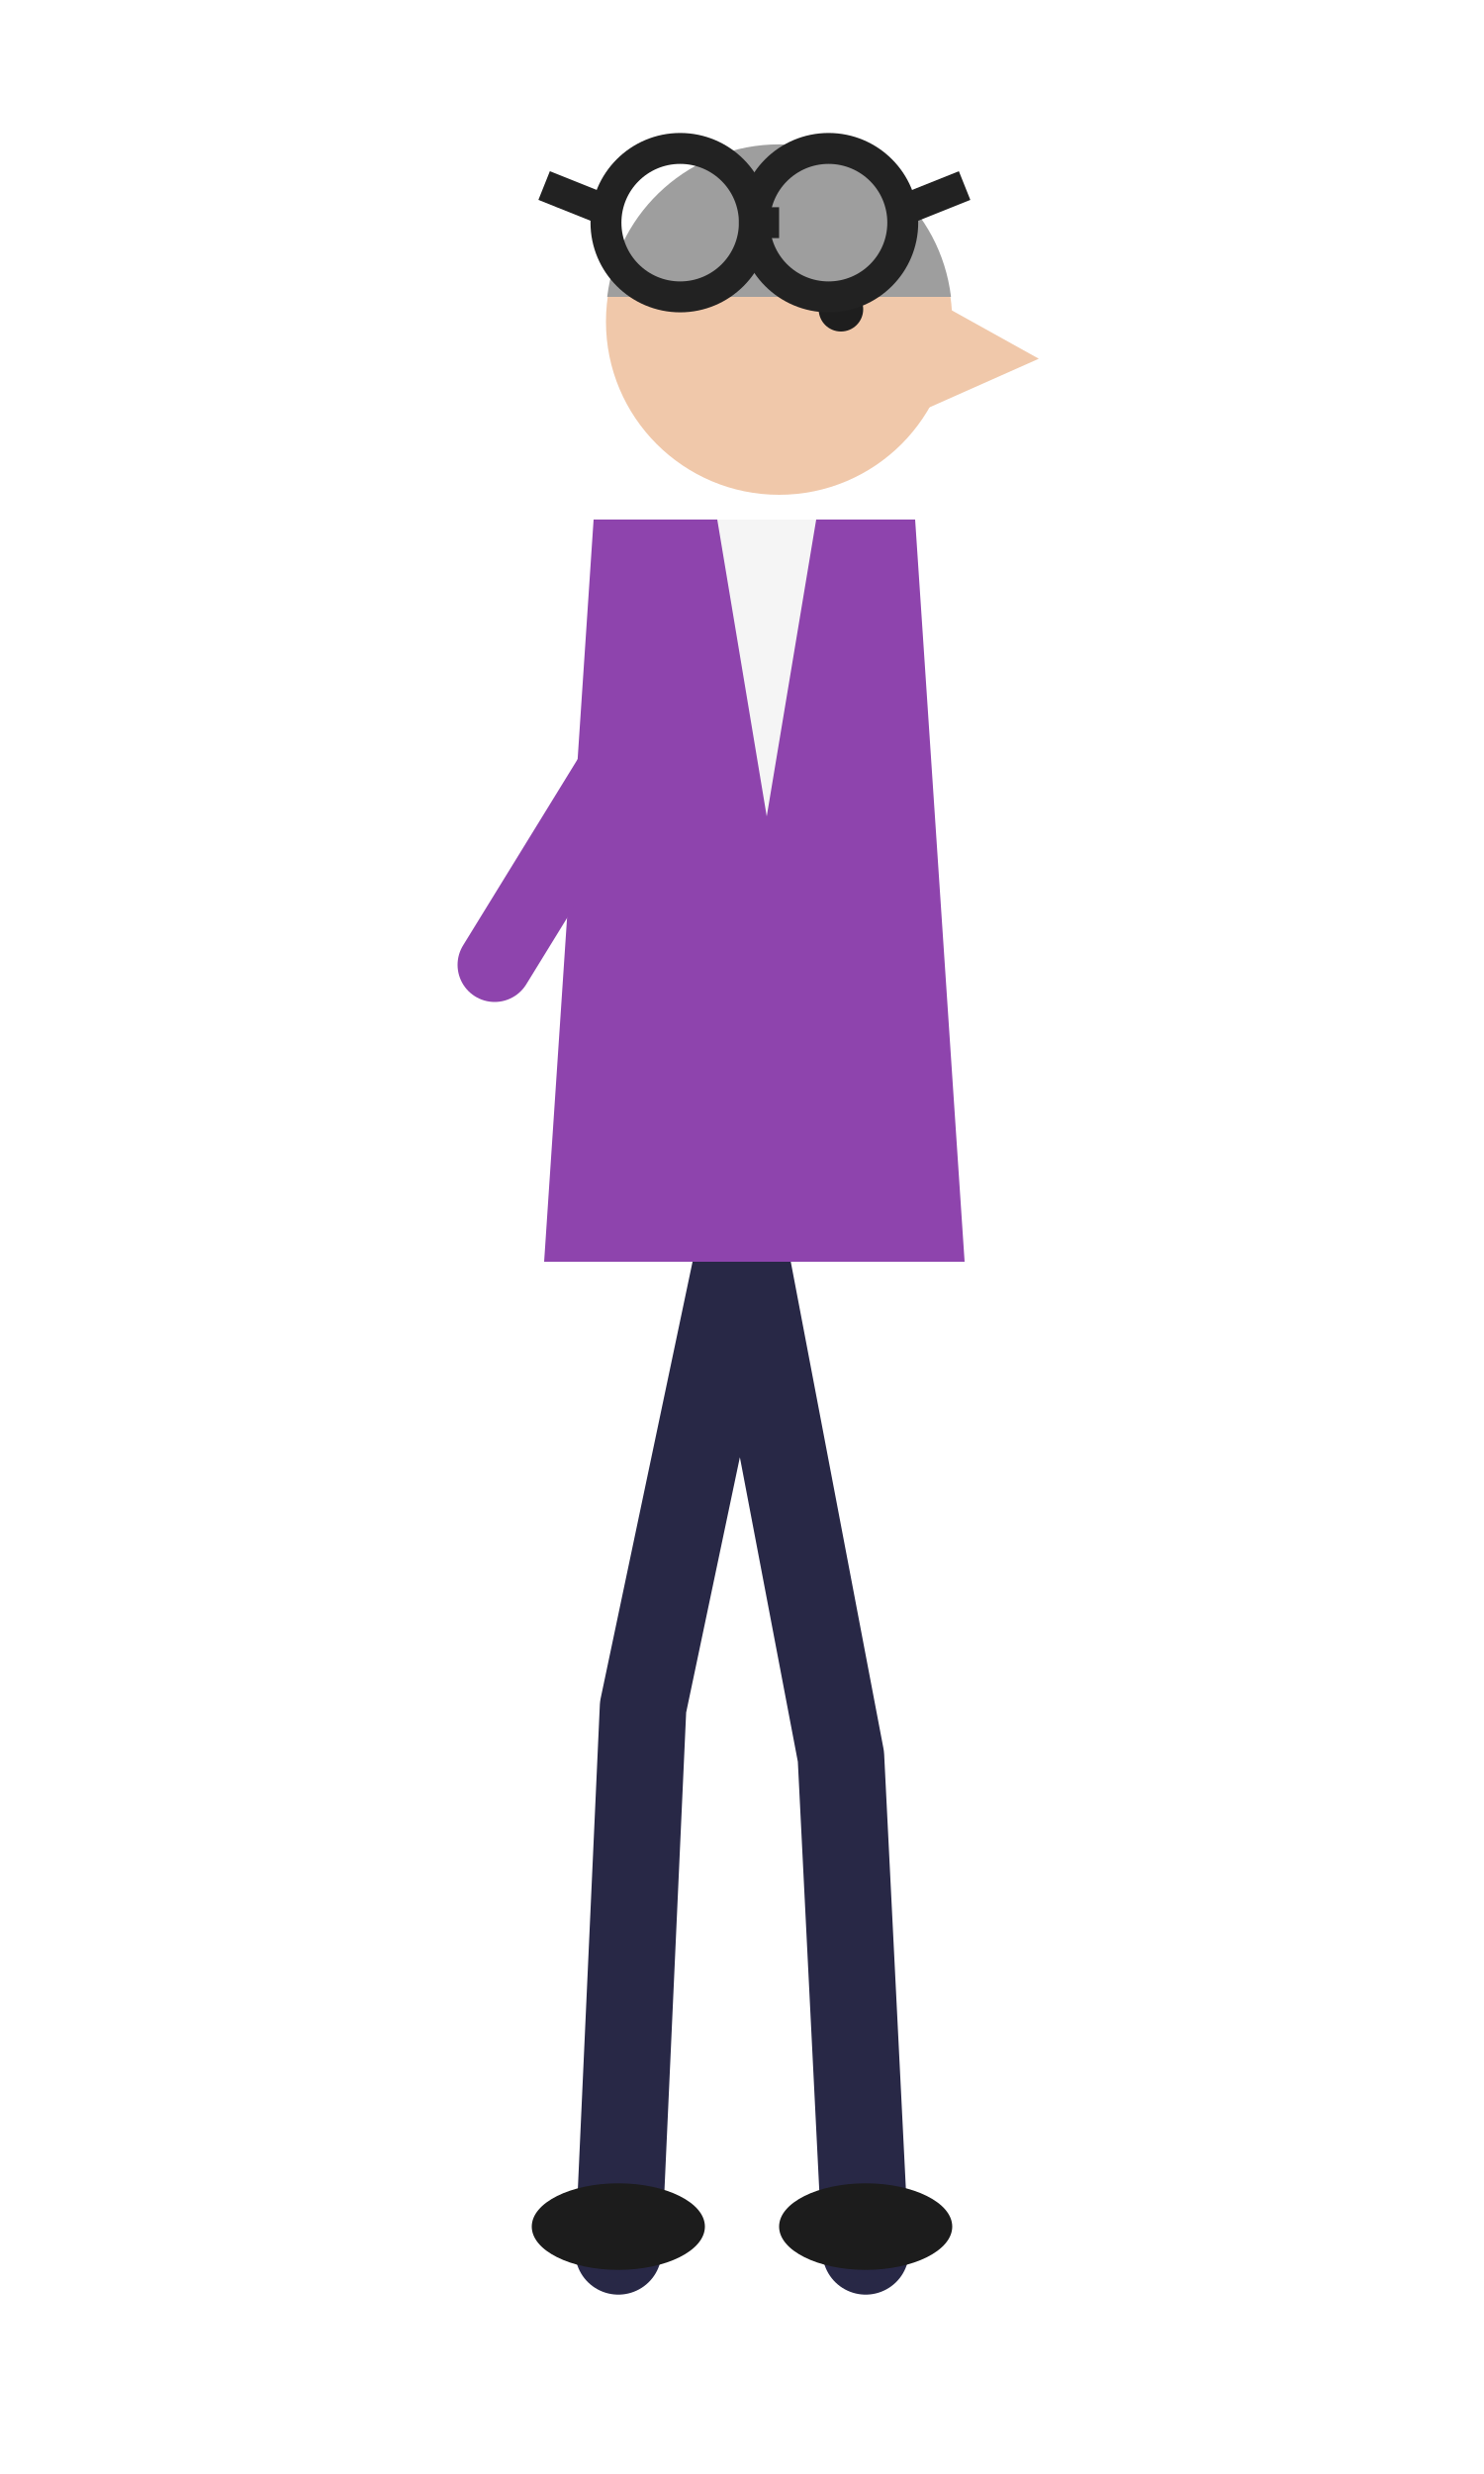
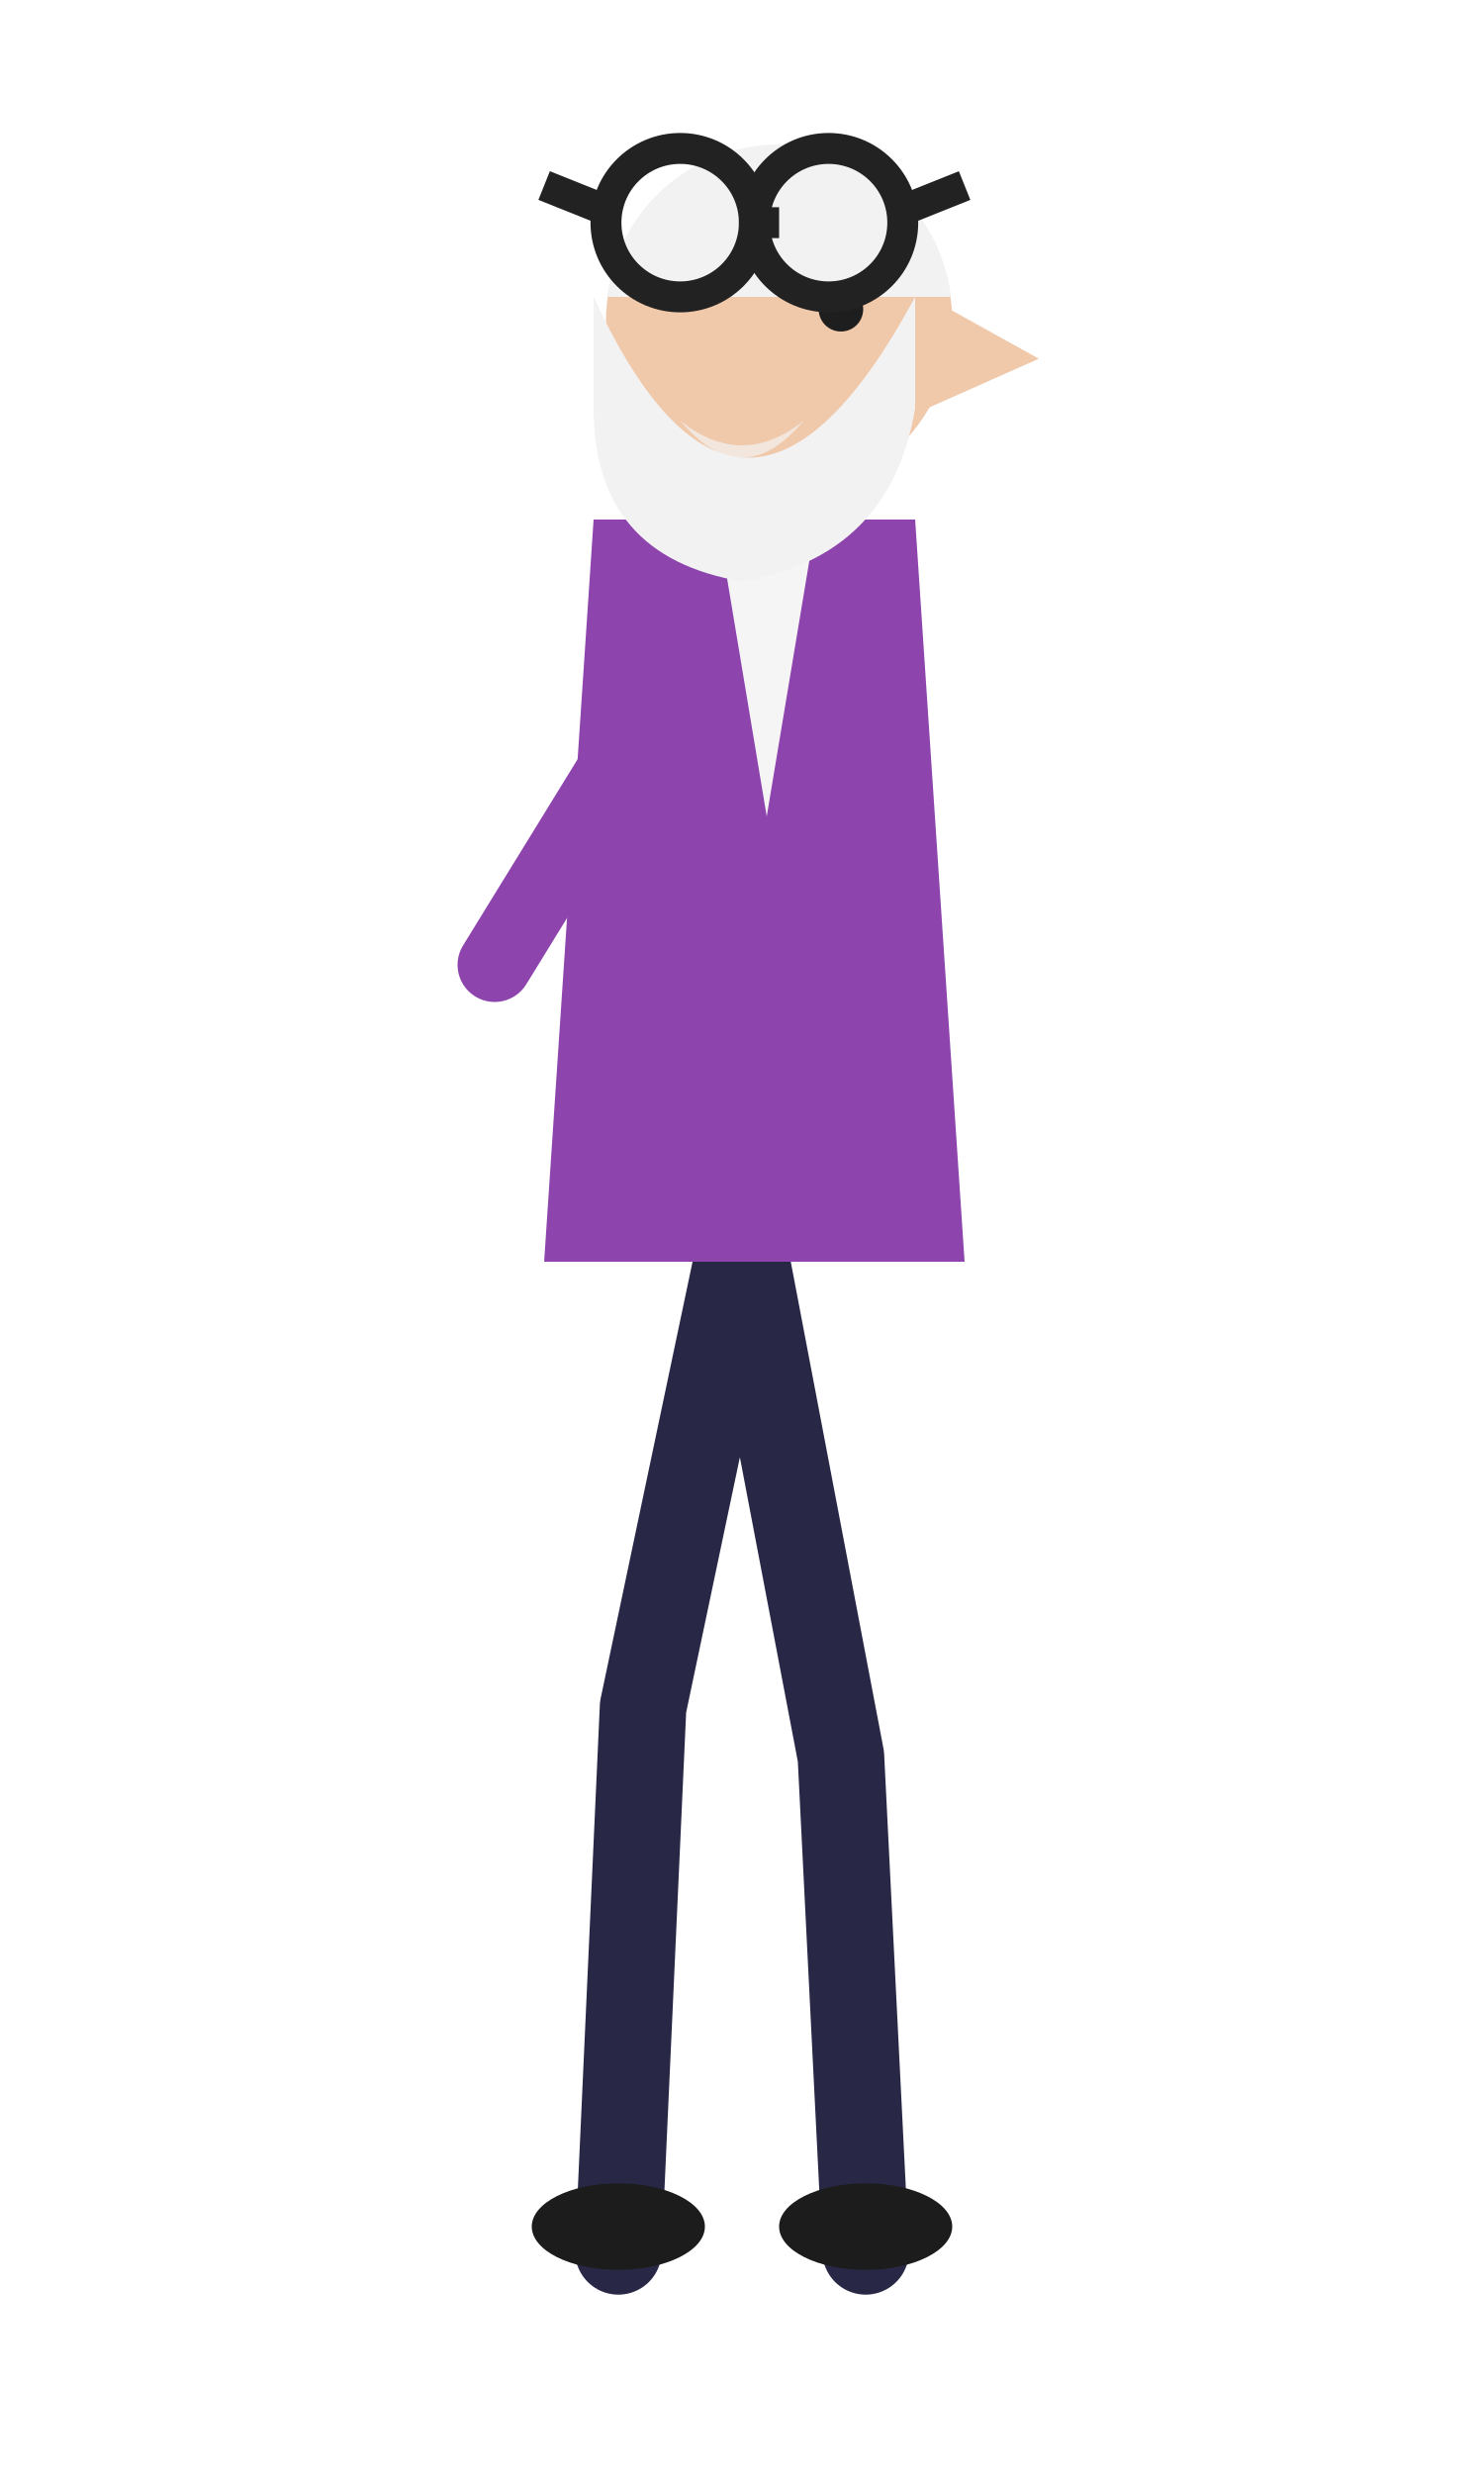
<svg xmlns="http://www.w3.org/2000/svg" viewBox="0 0 120 200" width="120" height="200">
  <g stroke="#282846" stroke-width="7" stroke-linecap="round" fill="none" stroke-linejoin="round">
    <path d="M60 100 L68 142 L70 182 M60 100 L52 138 L50 182" />
  </g>
  <ellipse cx="70" cy="180" rx="7" ry="3.5" fill="#1c1c1c" />
  <ellipse cx="50" cy="180" rx="7" ry="3.5" fill="#1c1c1c" />
  <path d="M48 42 L74 42 L78 102 L44 102 Z" fill="#8e44ad" />
  <path d="M58 42 L66 42 L62 66 Z" fill="#f5f5f5" />
  <g stroke="#8e44ad" stroke-width="6" stroke-linecap="round" fill="none">
    <path d="M56 52 L40 78" />
  </g>
  <circle cx="63" cy="26" r="14" fill="#f0c8aa" />
  <path d="M75 24 L84 29 L75 33 Z" fill="#f0c8aa" />
-   <path d="M49.1 24 A14 14 0 0 1 76.9 24 Z" fill="#9e9e9e" />
+   <path d="M49.1 24 A14 14 0 0 1 76.9 24 Z" fill="#f2f2f2" />
  <circle cx="68" cy="25" r="1.8" fill="#1e1e1e" />
  <g stroke="#222" stroke-width="2.5" fill="none">
    <circle cx="55" cy="18" r="6" />
    <circle cx="67" cy="18" r="6" />
    <path d="M61 18 L63 18 M49 17 L44 15 M73 17 L78 15" />
  </g>
+   <path d="M48 24 Q60 50 74 24 L74 33 Q72 45 60 47 Q48 45 48 33 Z" fill="#f2f2f2" />
+   <path d="M55 34 Q60 38 65 34 Q60 40 55 34 Z" fill="#f2f2f2" opacity="0.7" />
</svg>
